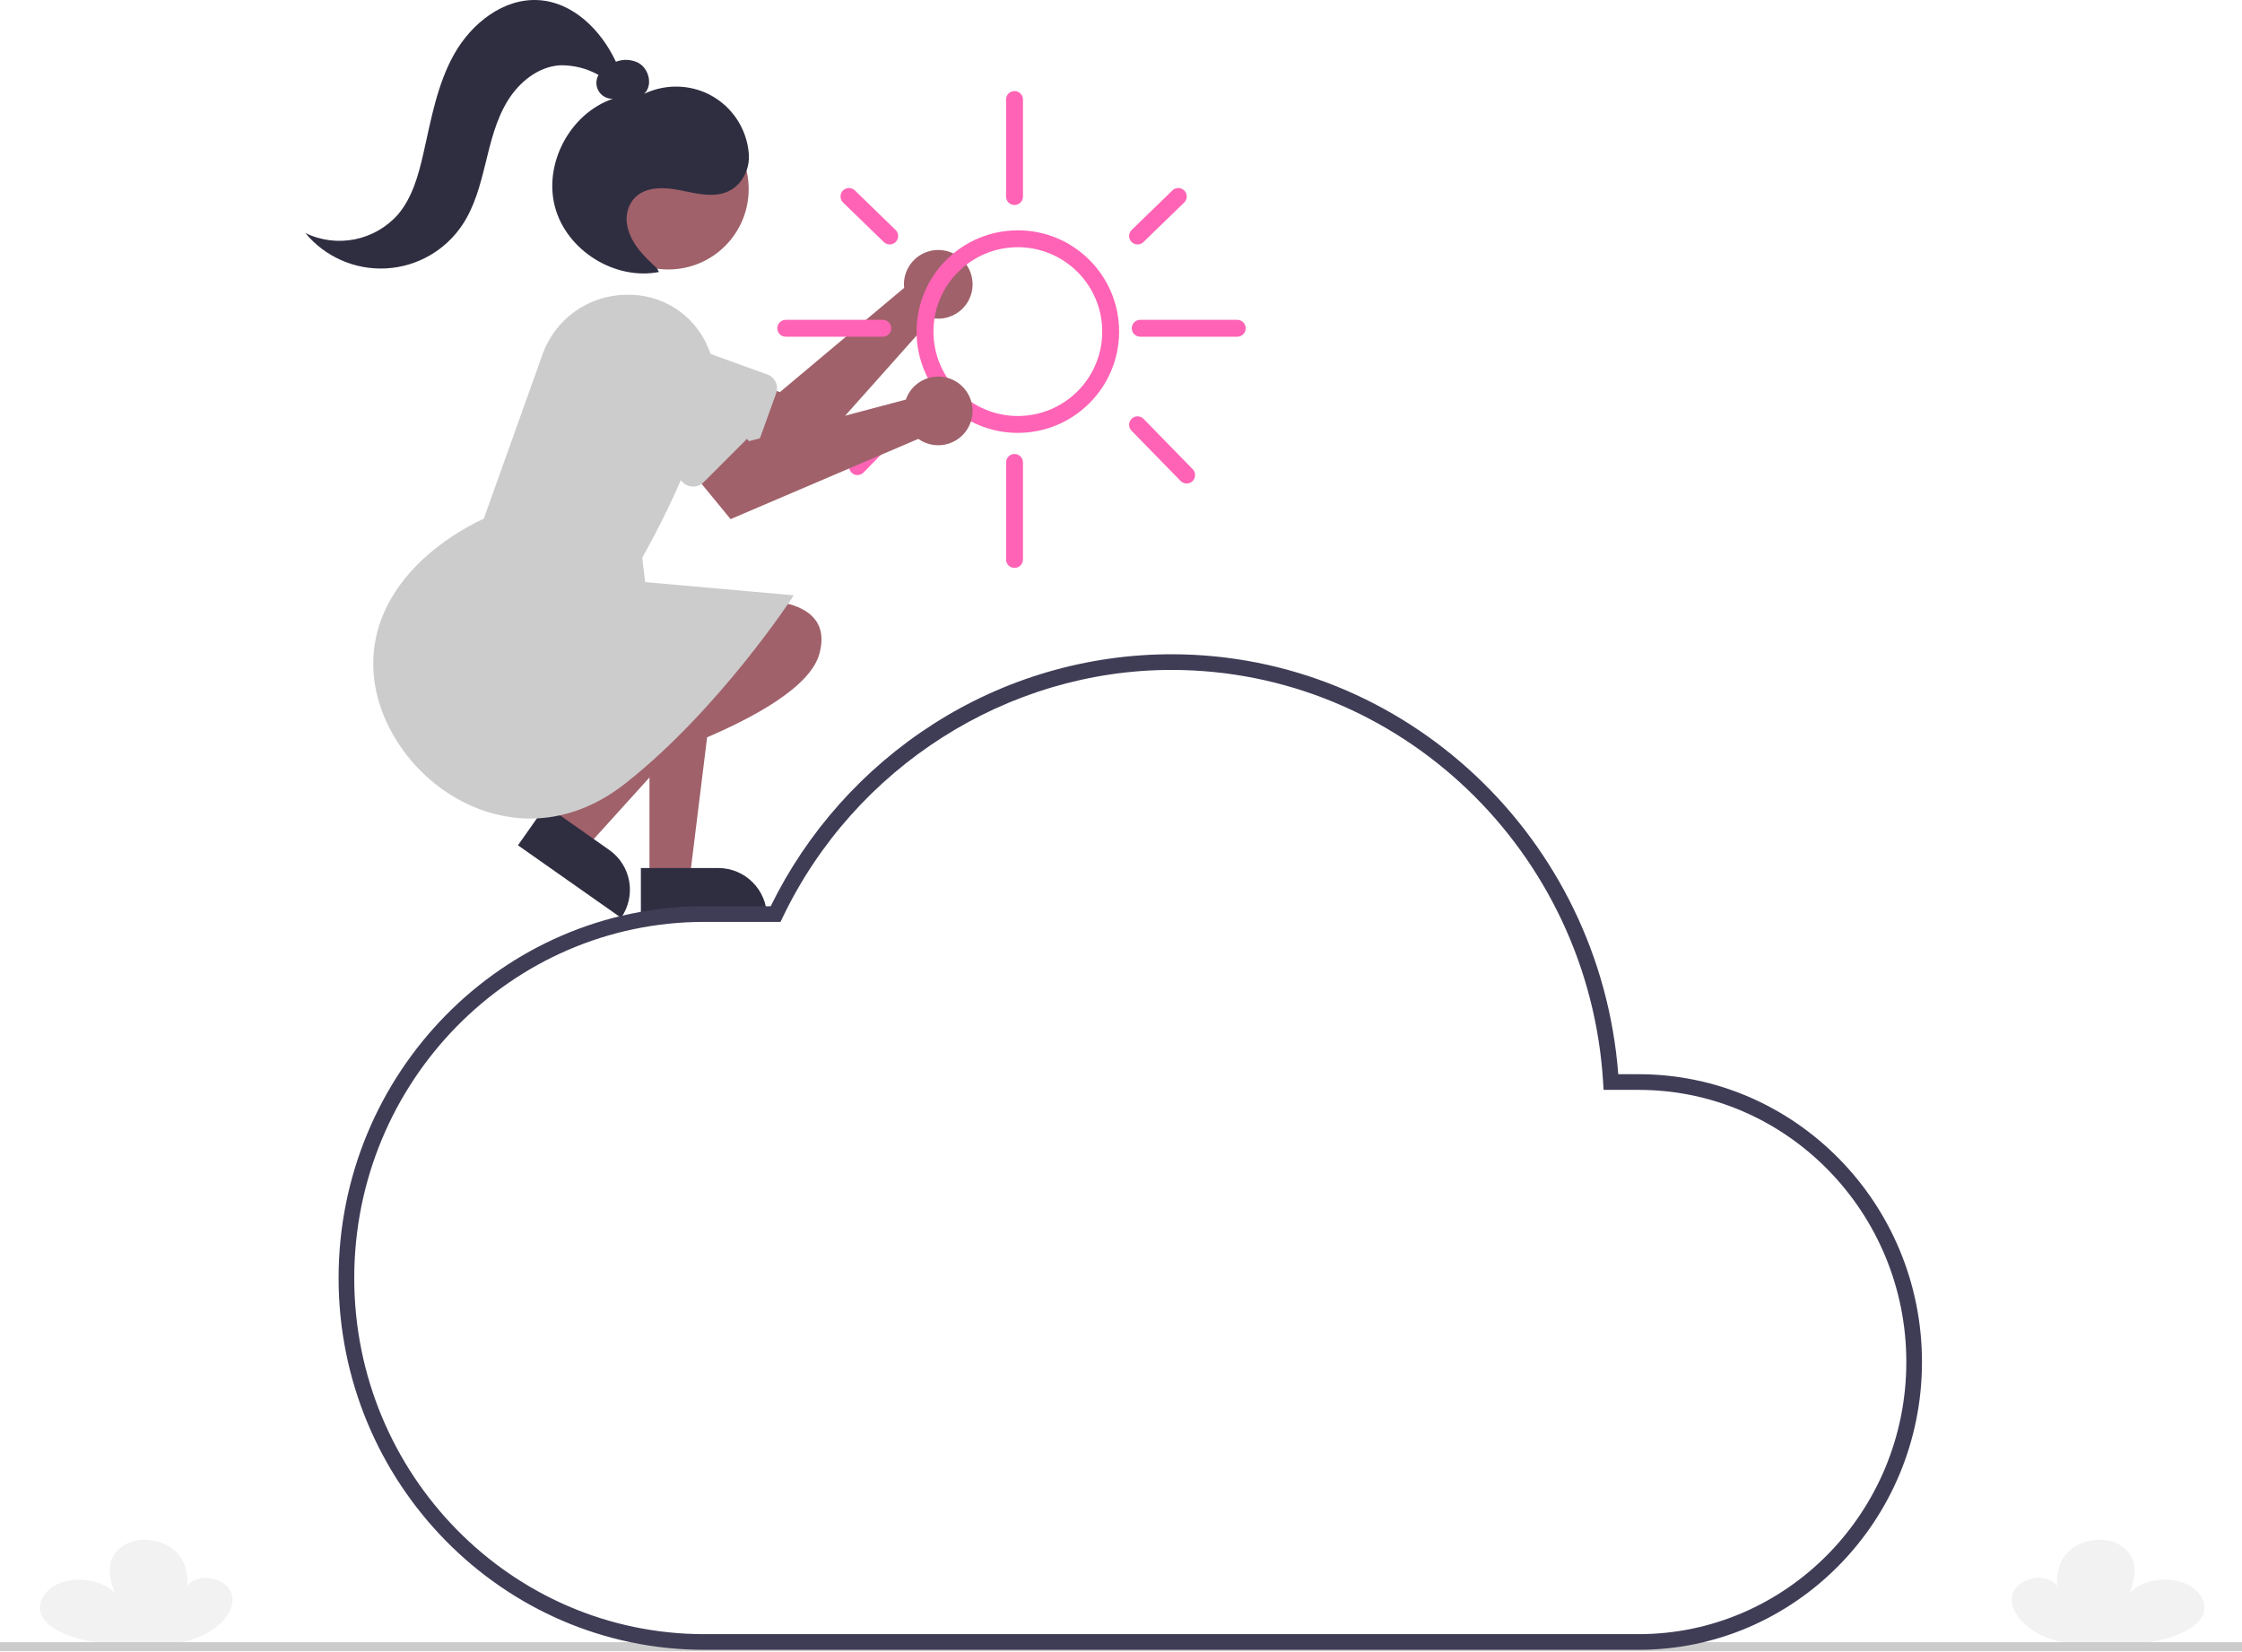
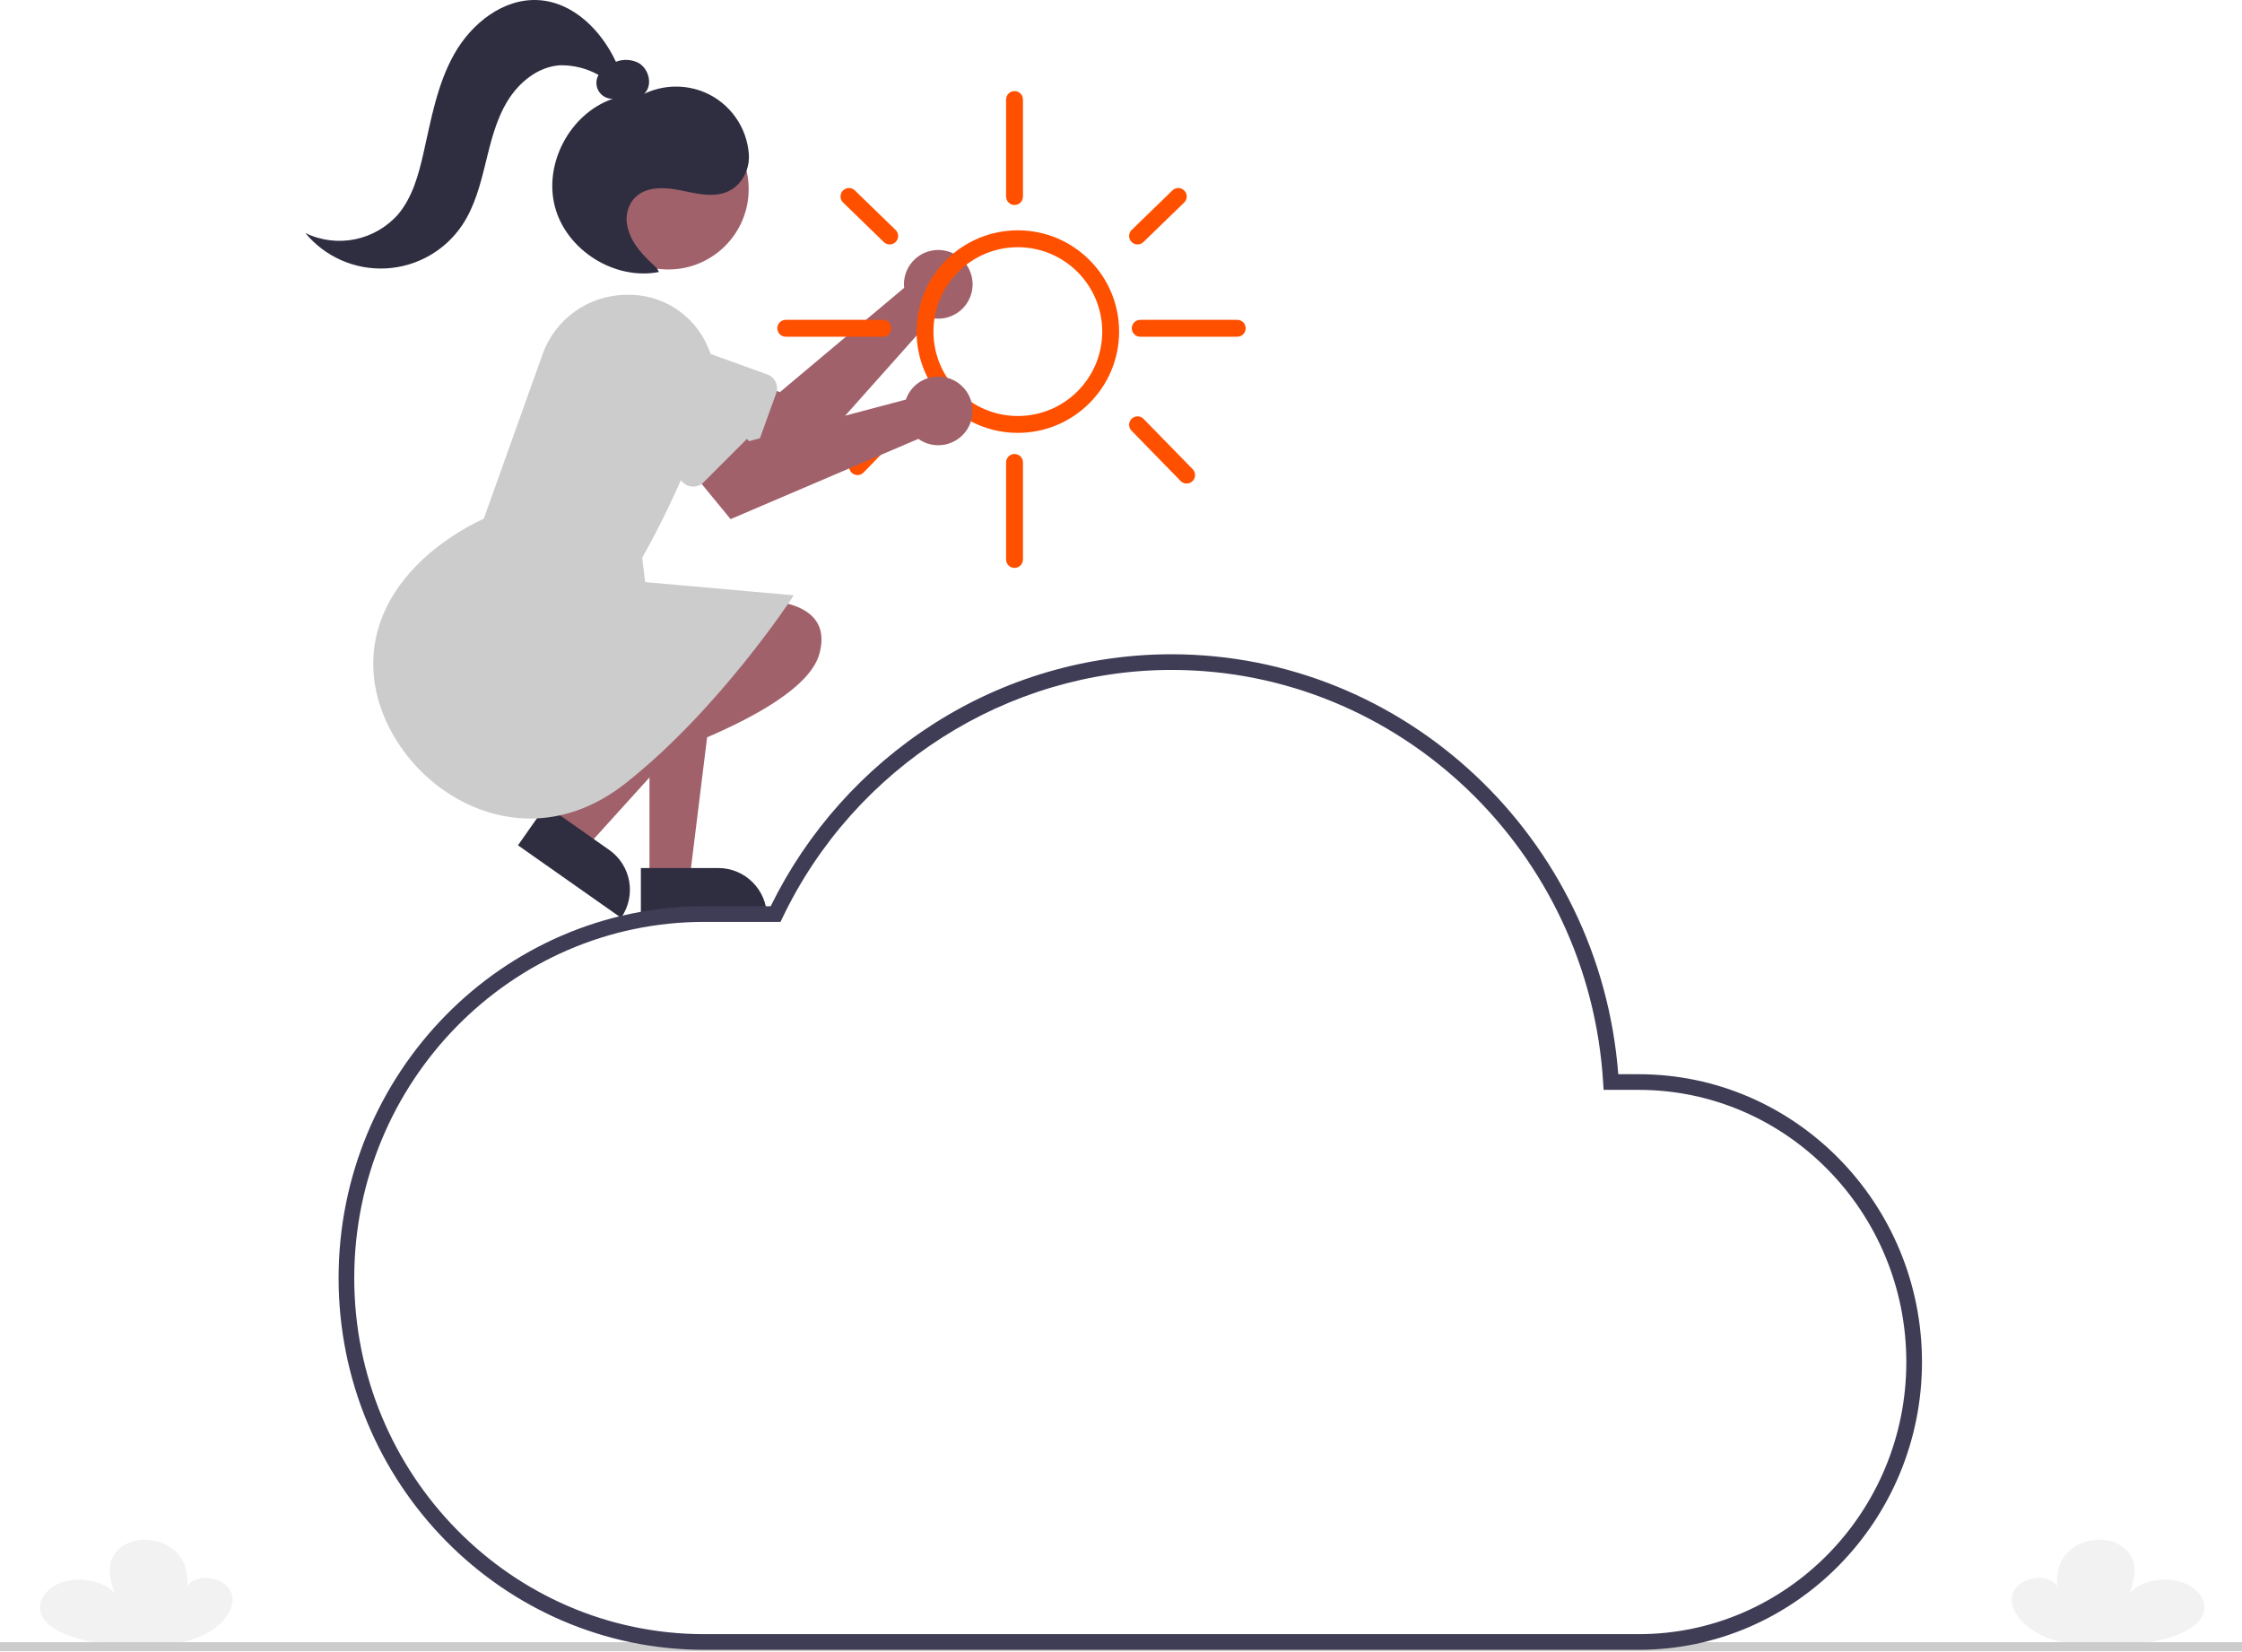
<svg xmlns="http://www.w3.org/2000/svg" data-name="Layer 1" width="859.113" height="632.679" viewBox="0 0 859.113 632.679">
-   <path id="bf948e58-f613-467a-9468-983dc892a127-98" data-name="Path 449" d="M967.942,763.866c-10.593-.44-20.244-4.715-24.61-11.338q-.306-.465-.577-.943c-1.594-2.822-2.092-6.066-.349-8.847s6.1-4.893,10.468-4.454,7.785,3.926,5.976,6.686c-.4-5.578-.735-11.439,3.762-16.294a16.436,16.436,0,0,1,9.207-4.758c9.062-1.594,15.078,3.53,16.283,8.7.889,3.819-.339,7.7-1.562,11.479,3.769-4.457,12.732-6.44,19.6-4.335s10.673,8,8.328,12.9c-2.763,5.764-11.974,8.743-20.53,10.318C986.87,764.281,976.276,764.212,967.942,763.866Z" transform="translate(-170.4435 -133.6603)" fill="#f2f2f2" />
-   <path id="b42aec13-b3c1-4211-a06e-06d70154504c-99" data-name="Path 538" d="M232.952,763.866c10.593-.44,20.244-4.715,24.609-11.338q.307-.465.577-.943c1.594-2.822,2.092-6.066.349-8.847s-6.1-4.893-10.468-4.454-7.786,3.926-5.976,6.686c.4-5.578.735-11.439-3.762-16.294a16.436,16.436,0,0,0-9.206-4.758c-9.062-1.594-15.078,3.53-16.283,8.7-.889,3.819.339,7.7,1.562,11.479-3.769-4.457-12.732-6.44-19.6-4.335s-10.674,8-8.328,12.9c2.763,5.764,11.974,8.743,20.53,10.318C214.024,764.281,224.617,764.212,232.952,763.866Z" transform="translate(-170.4435 -133.6603)" fill="#f2f2f2" />
+   <path id="bf948e58-f613-467a-9468-983dc892a127-79" data-name="Path 449" d="M967.942,763.866c-10.593-.44-20.244-4.715-24.61-11.338q-.306-.465-.577-.943c-1.594-2.822-2.092-6.066-.349-8.847s6.1-4.893,10.468-4.454,7.785,3.926,5.976,6.686c-.4-5.578-.735-11.439,3.762-16.294a16.436,16.436,0,0,1,9.207-4.758c9.062-1.594,15.078,3.53,16.283,8.7.889,3.819-.339,7.7-1.562,11.479,3.769-4.457,12.732-6.44,19.6-4.335s10.673,8,8.328,12.9c-2.763,5.764-11.974,8.743-20.53,10.318C986.87,764.281,976.276,764.212,967.942,763.866Z" transform="translate(-170.4435 -133.6603)" fill="#f2f2f2" />
+   <path id="b42aec13-b3c1-4211-a06e-06d70154504c-80" data-name="Path 538" d="M232.952,763.866c10.593-.44,20.244-4.715,24.609-11.338q.307-.465.577-.943c1.594-2.822,2.092-6.066.349-8.847s-6.1-4.893-10.468-4.454-7.786,3.926-5.976,6.686c.4-5.578.735-11.439-3.762-16.294a16.436,16.436,0,0,0-9.206-4.758c-9.062-1.594-15.078,3.53-16.283,8.7-.889,3.819.339,7.7,1.562,11.479-3.769-4.457-12.732-6.44-19.6-4.335s-10.674,8-8.328,12.9c2.763,5.764,11.974,8.743,20.53,10.318C214.024,764.281,224.617,764.212,232.952,763.866Z" transform="translate(-170.4435 -133.6603)" fill="#f2f2f2" />
  <rect id="ff921942-c1a5-4092-8e51-cfff0188952a" data-name="Rectangle 73" y="629.236" width="859.113" height="3.443" fill="#ccc" />
-   <path id="a8ec5313-8437-40fa-9ae6-49ad9c080ae2-100" data-name="Path 525" d="M516.845,241.872a13.191,13.191,0,0,0,.062,2.077l-47.612,39.958-14.2-5.141-10.559,20.414,31.043,14.776,52.052-58.411a13.155,13.155,0,1,0-10.787-13.674Z" transform="translate(-170.4435 -133.6603)" fill="#a0616a" />
-   <path id="b5ad9c77-52a4-4655-bf33-f0307720c346-101" data-name="Path 526" d="M452.989,308.973l-45.978-16.6a16.92,16.92,0,1,1,11.489-31.831l45.978,16.6a5.639,5.639,0,0,1,3.39,7.218l-0.0.001-7.659,21.221a5.648,5.648,0,0,1-7.22,3.39Z" transform="translate(-170.4435 -133.6603)" fill="#ccc" />
-   <path id="ee570c5a-79aa-496e-9580-2e913ce96aae-102" data-name="Path 527" d="M419.316,470.648h15.366l7.31-59.27h-22.678Z" transform="translate(-170.4435 -133.6603)" fill="#a0616a" />
-   <path id="ab71c019-c25e-46eb-a51f-1c429aa2c12d-103" data-name="Path 528" d="M464.315,484.917l-48.293.003-.001-18.659,29.634-.002a18.659,18.659,0,0,1,18.66,18.658Z" transform="translate(-170.4435 -133.6603)" fill="#2f2e41" />
-   <path id="f36d9583-efe1-4c6b-b146-57ada20cd73c-104" data-name="Path 529" d="M381.34,450.797l12.57,8.838,40.071-44.279-18.551-13.043Z" transform="translate(-170.4435 -133.6603)" fill="#a0616a" />
-   <path id="efce1b5c-13fd-487e-9a00-7bbfe0293cc7-105" data-name="Path 530" d="M408.43,485.321l-39.504-27.769,10.729-15.263,24.241,17.04a18.657,18.657,0,0,1,4.534,25.992Z" transform="translate(-170.4435 -133.6603)" fill="#2f2e41" />
-   <path id="b962c087-78c3-438a-b2f2-2ecccfec7131-106" data-name="Path 531" d="M452.939,363.882s38.347-4.524,31.464,20.359-83.577,46.374-83.577,46.374Z" transform="translate(-170.4435 -133.6603)" fill="#a0616a" />
+   <path id="a8ec5313-8437-40fa-9ae6-49ad9c080ae2-81" data-name="Path 525" d="M516.845,241.872a13.191,13.191,0,0,0,.062,2.077l-47.612,39.958-14.2-5.141-10.559,20.414,31.043,14.776,52.052-58.411a13.155,13.155,0,1,0-10.787-13.674Z" transform="translate(-170.4435 -133.6603)" fill="#a0616a" />
+   <path id="b5ad9c77-52a4-4655-bf33-f0307720c346-82" data-name="Path 526" d="M452.989,308.973l-45.978-16.6a16.92,16.92,0,1,1,11.489-31.831l45.978,16.6a5.639,5.639,0,0,1,3.39,7.218l-0.0.001-7.659,21.221a5.648,5.648,0,0,1-7.22,3.39Z" transform="translate(-170.4435 -133.6603)" fill="#ccc" />
+   <path id="ee570c5a-79aa-496e-9580-2e913ce96aae-83" data-name="Path 527" d="M419.316,470.648h15.366l7.31-59.27h-22.678Z" transform="translate(-170.4435 -133.6603)" fill="#a0616a" />
+   <path id="ab71c019-c25e-46eb-a51f-1c429aa2c12d-84" data-name="Path 528" d="M464.315,484.917l-48.293.003-.001-18.659,29.634-.002a18.659,18.659,0,0,1,18.66,18.658Z" transform="translate(-170.4435 -133.6603)" fill="#2f2e41" />
+   <path id="f36d9583-efe1-4c6b-b146-57ada20cd73c-85" data-name="Path 529" d="M381.34,450.797l12.57,8.838,40.071-44.279-18.551-13.043Z" transform="translate(-170.4435 -133.6603)" fill="#a0616a" />
+   <path id="efce1b5c-13fd-487e-9a00-7bbfe0293cc7-86" data-name="Path 530" d="M408.43,485.321l-39.504-27.769,10.729-15.263,24.241,17.04a18.657,18.657,0,0,1,4.534,25.992Z" transform="translate(-170.4435 -133.6603)" fill="#2f2e41" />
+   <path id="b962c087-78c3-438a-b2f2-2ecccfec7131-87" data-name="Path 531" d="M452.939,363.882s38.347-4.524,31.464,20.359-83.577,46.374-83.577,46.374Z" transform="translate(-170.4435 -133.6603)" fill="#a0616a" />
  <circle id="b4ce5f2d-2188-4402-bc9c-1bcfffccb703" data-name="Ellipse 71" cx="256.101" cy="72.466" r="30.784" fill="#a0616a" />
-   <path id="bec54b22-7d61-4f61-9a6e-d6909ce0cfb7-107" data-name="Path 532" d="M328.372,425.52c-17.517-20.4-23.646-51.7,4.288-77.736a92.071,92.071,0,0,1,23.168-15.386l22.512-62.963a34.309,34.309,0,0,1,31.709-22.808,32.834,32.834,0,0,1,31.851,20.484,28.5,28.5,0,0,1,.884,20.184,324.212,324.212,0,0,1-26.269,60.1l1.164,9.313,56.907,5.058-.531.863c-.277.45-28.128,42.885-63.758,71.052-12.183,9.63-24.78,13.622-36.67,13.621C355.598,447.306,339.2,438.127,328.372,425.52Z" transform="translate(-170.4435 -133.6603)" fill="#ccc" />
-   <path id="f5e0fb0e-7954-451a-aeef-f3006d7ce30b-108" data-name="Path 533" d="M323.002,215.786c5.446-6.49,7.782-14.978,9.662-23.24,2.973-13.071,5.274-26.587,11.88-38.252s18.745-21.33,32.13-20.594c13.309.732,24.068,11.439,29.779,23.621a10.594,10.594,0,0,1,8.6.415c4.116,2.254,5.655,8.661,2.229,11.869a28.44,28.44,0,0,1,23.159-.577,27.994,27.994,0,0,1,16.957,23.757,15.262,15.262,0,0,1-4.058,11.45c-5.906,6.08-14.26,3.983-21.688,2.434-7.016-1.463-15.561-1.858-19.514,4.827a12.53,12.53,0,0,0-1.219,9.156c1.514,6.673,6.455,11.321,11.248,15.77l.784,1.456c-16.924,3.3-35.4-8.258-39.844-24.919s5.84-35.882,22.162-41.44h0a6.1,6.1,0,0,1-5.48-9.145,29.015,29.015,0,0,0-14.805-3.699c-8.431.553-15.727,6.554-20.115,13.775s-6.375,15.6-8.387,23.807-4.19,16.569-8.882,23.6a37.55,37.55,0,0,1-60.161,3.086A29.967,29.967,0,0,0,323.002,215.786Z" transform="translate(-170.4435 -133.6603)" fill="#2f2e41" />
-   <path d="M560.473,299.527A38.807,38.807,0,1,1,599.279,260.72,38.851,38.851,0,0,1,560.473,299.527Zm0-71.145A32.339,32.339,0,1,0,592.811,260.72,32.375,32.375,0,0,0,560.473,228.381Z" transform="translate(-170.4435 -133.6603)" fill="#ff63b5" />
-   <path d="M559.199,212.212a3.234,3.234,0,0,1-3.234-3.234V171.788a3.234,3.234,0,0,1,6.468,0V208.978A3.234,3.234,0,0,1,559.199,212.212Z" transform="translate(-170.4435 -133.6603)" fill="#ff63b5" />
-   <path d="M508.731,262.681H471.541a3.234,3.234,0,0,1,0-6.468h37.19a3.234,3.234,0,0,1,0,6.468Z" transform="translate(-170.4435 -133.6603)" fill="#ff63b5" />
-   <path d="M644.554,262.681H607.364a3.234,3.234,0,0,1,0-6.468h37.19a3.234,3.234,0,0,1,0,6.468Z" transform="translate(-170.4435 -133.6603)" fill="#ff63b5" />
-   <path d="M606.342,227.322a3.234,3.234,0,0,1-2.252-5.555l15.574-15.11a3.234,3.234,0,1,1,4.503,4.642L608.594,226.409A3.222,3.222,0,0,1,606.342,227.322Z" transform="translate(-170.4435 -133.6603)" fill="#ff63b5" />
-   <path d="M511.369,227.322a3.223,3.223,0,0,1-2.252-.913l-15.574-15.11a3.234,3.234,0,1,1,4.503-4.642l15.574,15.11a3.234,3.234,0,0,1-2.252,5.555Z" transform="translate(-170.4435 -133.6603)" fill="#ff63b5" />
-   <path d="M499.029,315.696a3.235,3.235,0,0,1-2.32-5.487l15.574-16.038a3.234,3.234,0,0,1,4.641,4.507L501.349,314.715A3.229,3.229,0,0,1,499.029,315.696Z" transform="translate(-170.4435 -133.6603)" fill="#ff63b5" />
-   <path d="M625.15,318.93a3.218,3.218,0,0,1-2.314-.976l-18.808-19.272a3.233,3.233,0,1,1,4.628-4.516l18.808,19.272a3.233,3.233,0,0,1-2.314,5.492Z" transform="translate(-170.4435 -133.6603)" fill="#ff63b5" />
-   <path d="M559.199,351.269a3.234,3.234,0,0,1-3.234-3.234V310.845a3.234,3.234,0,1,1,6.468,0v37.19A3.234,3.234,0,0,1,559.199,351.269Z" transform="translate(-170.4435 -133.6603)" fill="#ff63b5" />
-   <path id="b0998da5-27dc-40b2-8d45-277f647e44e1-109" data-name="Path 536" d="M518.389,284.863a13.189,13.189,0,0,0-.826,1.906l-60.083,15.933-10.667-10.689-18.235,13.989,21.819,26.57,71.943-30.748a13.155,13.155,0,1,0-3.952-16.962Z" transform="translate(-170.4435 -133.6603)" fill="#a0616a" />
-   <path id="a2d8cb05-8bad-48ca-a39c-34dd34963d12-110" data-name="Path 537" d="M432.065,318.459l-34.563-34.568a16.92,16.92,0,1,1,23.929-23.929h0l34.565,34.565a5.639,5.639,0,0,1,.001,7.975l-.001.001-15.953,15.954a5.648,5.648,0,0,1-7.977,0Z" transform="translate(-170.4435 -133.6603)" fill="#ccc" />
+   <path id="bec54b22-7d61-4f61-9a6e-d6909ce0cfb7-88" data-name="Path 532" d="M328.372,425.52c-17.517-20.4-23.646-51.7,4.288-77.736a92.071,92.071,0,0,1,23.168-15.386l22.512-62.963a34.309,34.309,0,0,1,31.709-22.808,32.834,32.834,0,0,1,31.851,20.484,28.5,28.5,0,0,1,.884,20.184,324.212,324.212,0,0,1-26.269,60.1l1.164,9.313,56.907,5.058-.531.863c-.277.45-28.128,42.885-63.758,71.052-12.183,9.63-24.78,13.622-36.67,13.621C355.598,447.306,339.2,438.127,328.372,425.52Z" transform="translate(-170.4435 -133.6603)" fill="#ccc" />
+   <path id="f5e0fb0e-7954-451a-aeef-f3006d7ce30b-89" data-name="Path 533" d="M323.002,215.786c5.446-6.49,7.782-14.978,9.662-23.24,2.973-13.071,5.274-26.587,11.88-38.252s18.745-21.33,32.13-20.594c13.309.732,24.068,11.439,29.779,23.621a10.594,10.594,0,0,1,8.6.415c4.116,2.254,5.655,8.661,2.229,11.869a28.44,28.44,0,0,1,23.159-.577,27.994,27.994,0,0,1,16.957,23.757,15.262,15.262,0,0,1-4.058,11.45c-5.906,6.08-14.26,3.983-21.688,2.434-7.016-1.463-15.561-1.858-19.514,4.827a12.53,12.53,0,0,0-1.219,9.156c1.514,6.673,6.455,11.321,11.248,15.77l.784,1.456c-16.924,3.3-35.4-8.258-39.844-24.919s5.84-35.882,22.162-41.44h0a6.1,6.1,0,0,1-5.48-9.145,29.015,29.015,0,0,0-14.805-3.699c-8.431.553-15.727,6.554-20.115,13.775s-6.375,15.6-8.387,23.807-4.19,16.569-8.882,23.6a37.55,37.55,0,0,1-60.161,3.086A29.967,29.967,0,0,0,323.002,215.786Z" transform="translate(-170.4435 -133.6603)" fill="#2f2e41" />
+   <path d="M560.473,299.527A38.807,38.807,0,1,1,599.279,260.72,38.851,38.851,0,0,1,560.473,299.527Zm0-71.145A32.339,32.339,0,1,0,592.811,260.72,32.375,32.375,0,0,0,560.473,228.381Z" transform="translate(-170.4435 -133.6603)" fill="#ff5000" />
+   <path d="M559.199,212.212a3.234,3.234,0,0,1-3.234-3.234V171.788a3.234,3.234,0,0,1,6.468,0V208.978A3.234,3.234,0,0,1,559.199,212.212Z" transform="translate(-170.4435 -133.6603)" fill="#ff5000" />
+   <path d="M508.731,262.681H471.541a3.234,3.234,0,0,1,0-6.468h37.19a3.234,3.234,0,0,1,0,6.468Z" transform="translate(-170.4435 -133.6603)" fill="#ff5000" />
+   <path d="M644.554,262.681H607.364a3.234,3.234,0,0,1,0-6.468h37.19a3.234,3.234,0,0,1,0,6.468Z" transform="translate(-170.4435 -133.6603)" fill="#ff5000" />
+   <path d="M606.342,227.322a3.234,3.234,0,0,1-2.252-5.555l15.574-15.11a3.234,3.234,0,1,1,4.503,4.642L608.594,226.409A3.222,3.222,0,0,1,606.342,227.322Z" transform="translate(-170.4435 -133.6603)" fill="#ff5000" />
+   <path d="M511.369,227.322a3.223,3.223,0,0,1-2.252-.913l-15.574-15.11a3.234,3.234,0,1,1,4.503-4.642l15.574,15.11a3.234,3.234,0,0,1-2.252,5.555Z" transform="translate(-170.4435 -133.6603)" fill="#ff5000" />
+   <path d="M499.029,315.696a3.235,3.235,0,0,1-2.32-5.487l15.574-16.038a3.234,3.234,0,0,1,4.641,4.507L501.349,314.715A3.229,3.229,0,0,1,499.029,315.696Z" transform="translate(-170.4435 -133.6603)" fill="#ff5000" />
+   <path d="M625.15,318.93a3.218,3.218,0,0,1-2.314-.976l-18.808-19.272a3.233,3.233,0,1,1,4.628-4.516l18.808,19.272a3.233,3.233,0,0,1-2.314,5.492Z" transform="translate(-170.4435 -133.6603)" fill="#ff5000" />
+   <path d="M559.199,351.269a3.234,3.234,0,0,1-3.234-3.234V310.845a3.234,3.234,0,1,1,6.468,0v37.19A3.234,3.234,0,0,1,559.199,351.269Z" transform="translate(-170.4435 -133.6603)" fill="#ff5000" />
+   <path id="b0998da5-27dc-40b2-8d45-277f647e44e1-90" data-name="Path 536" d="M518.389,284.863a13.189,13.189,0,0,0-.826,1.906l-60.083,15.933-10.667-10.689-18.235,13.989,21.819,26.57,71.943-30.748a13.155,13.155,0,1,0-3.952-16.962Z" transform="translate(-170.4435 -133.6603)" fill="#a0616a" />
+   <path id="a2d8cb05-8bad-48ca-a39c-34dd34963d12-91" data-name="Path 537" d="M432.065,318.459l-34.563-34.568a16.92,16.92,0,1,1,23.929-23.929h0l34.565,34.565a5.639,5.639,0,0,1,.001,7.975l-.001.001-15.953,15.954a5.648,5.648,0,0,1-7.977,0Z" transform="translate(-170.4435 -133.6603)" fill="#ccc" />
  <path d="M798.37,765.815H440.288c-77.252,0-140.1-63.906-140.1-142.458s62.849-142.458,140.1-142.458H465.762a173.714,173.714,0,0,1,62.432-69.888,169.271,169.271,0,0,1,91.134-26.659c89.593,0,164.269,70.452,171.219,160.913h7.823c59.858,0,108.557,49.469,108.557,110.275S858.229,765.815,798.37,765.815Zm-358.083-278.915c-73.943,0-134.1,61.214-134.1,136.458,0,75.243,60.157,136.458,134.1,136.458H798.37c56.55,0,102.557-46.777,102.557-104.275s-46.007-104.275-102.557-104.275H784.925l-.172-2.817c-5.406-88.651-78.069-158.095-165.424-158.095-62.904,0-121.383,37.229-148.983,94.843l-.816,1.704Z" transform="translate(-170.4435 -133.6603)" fill="#3f3d56" />
</svg>
